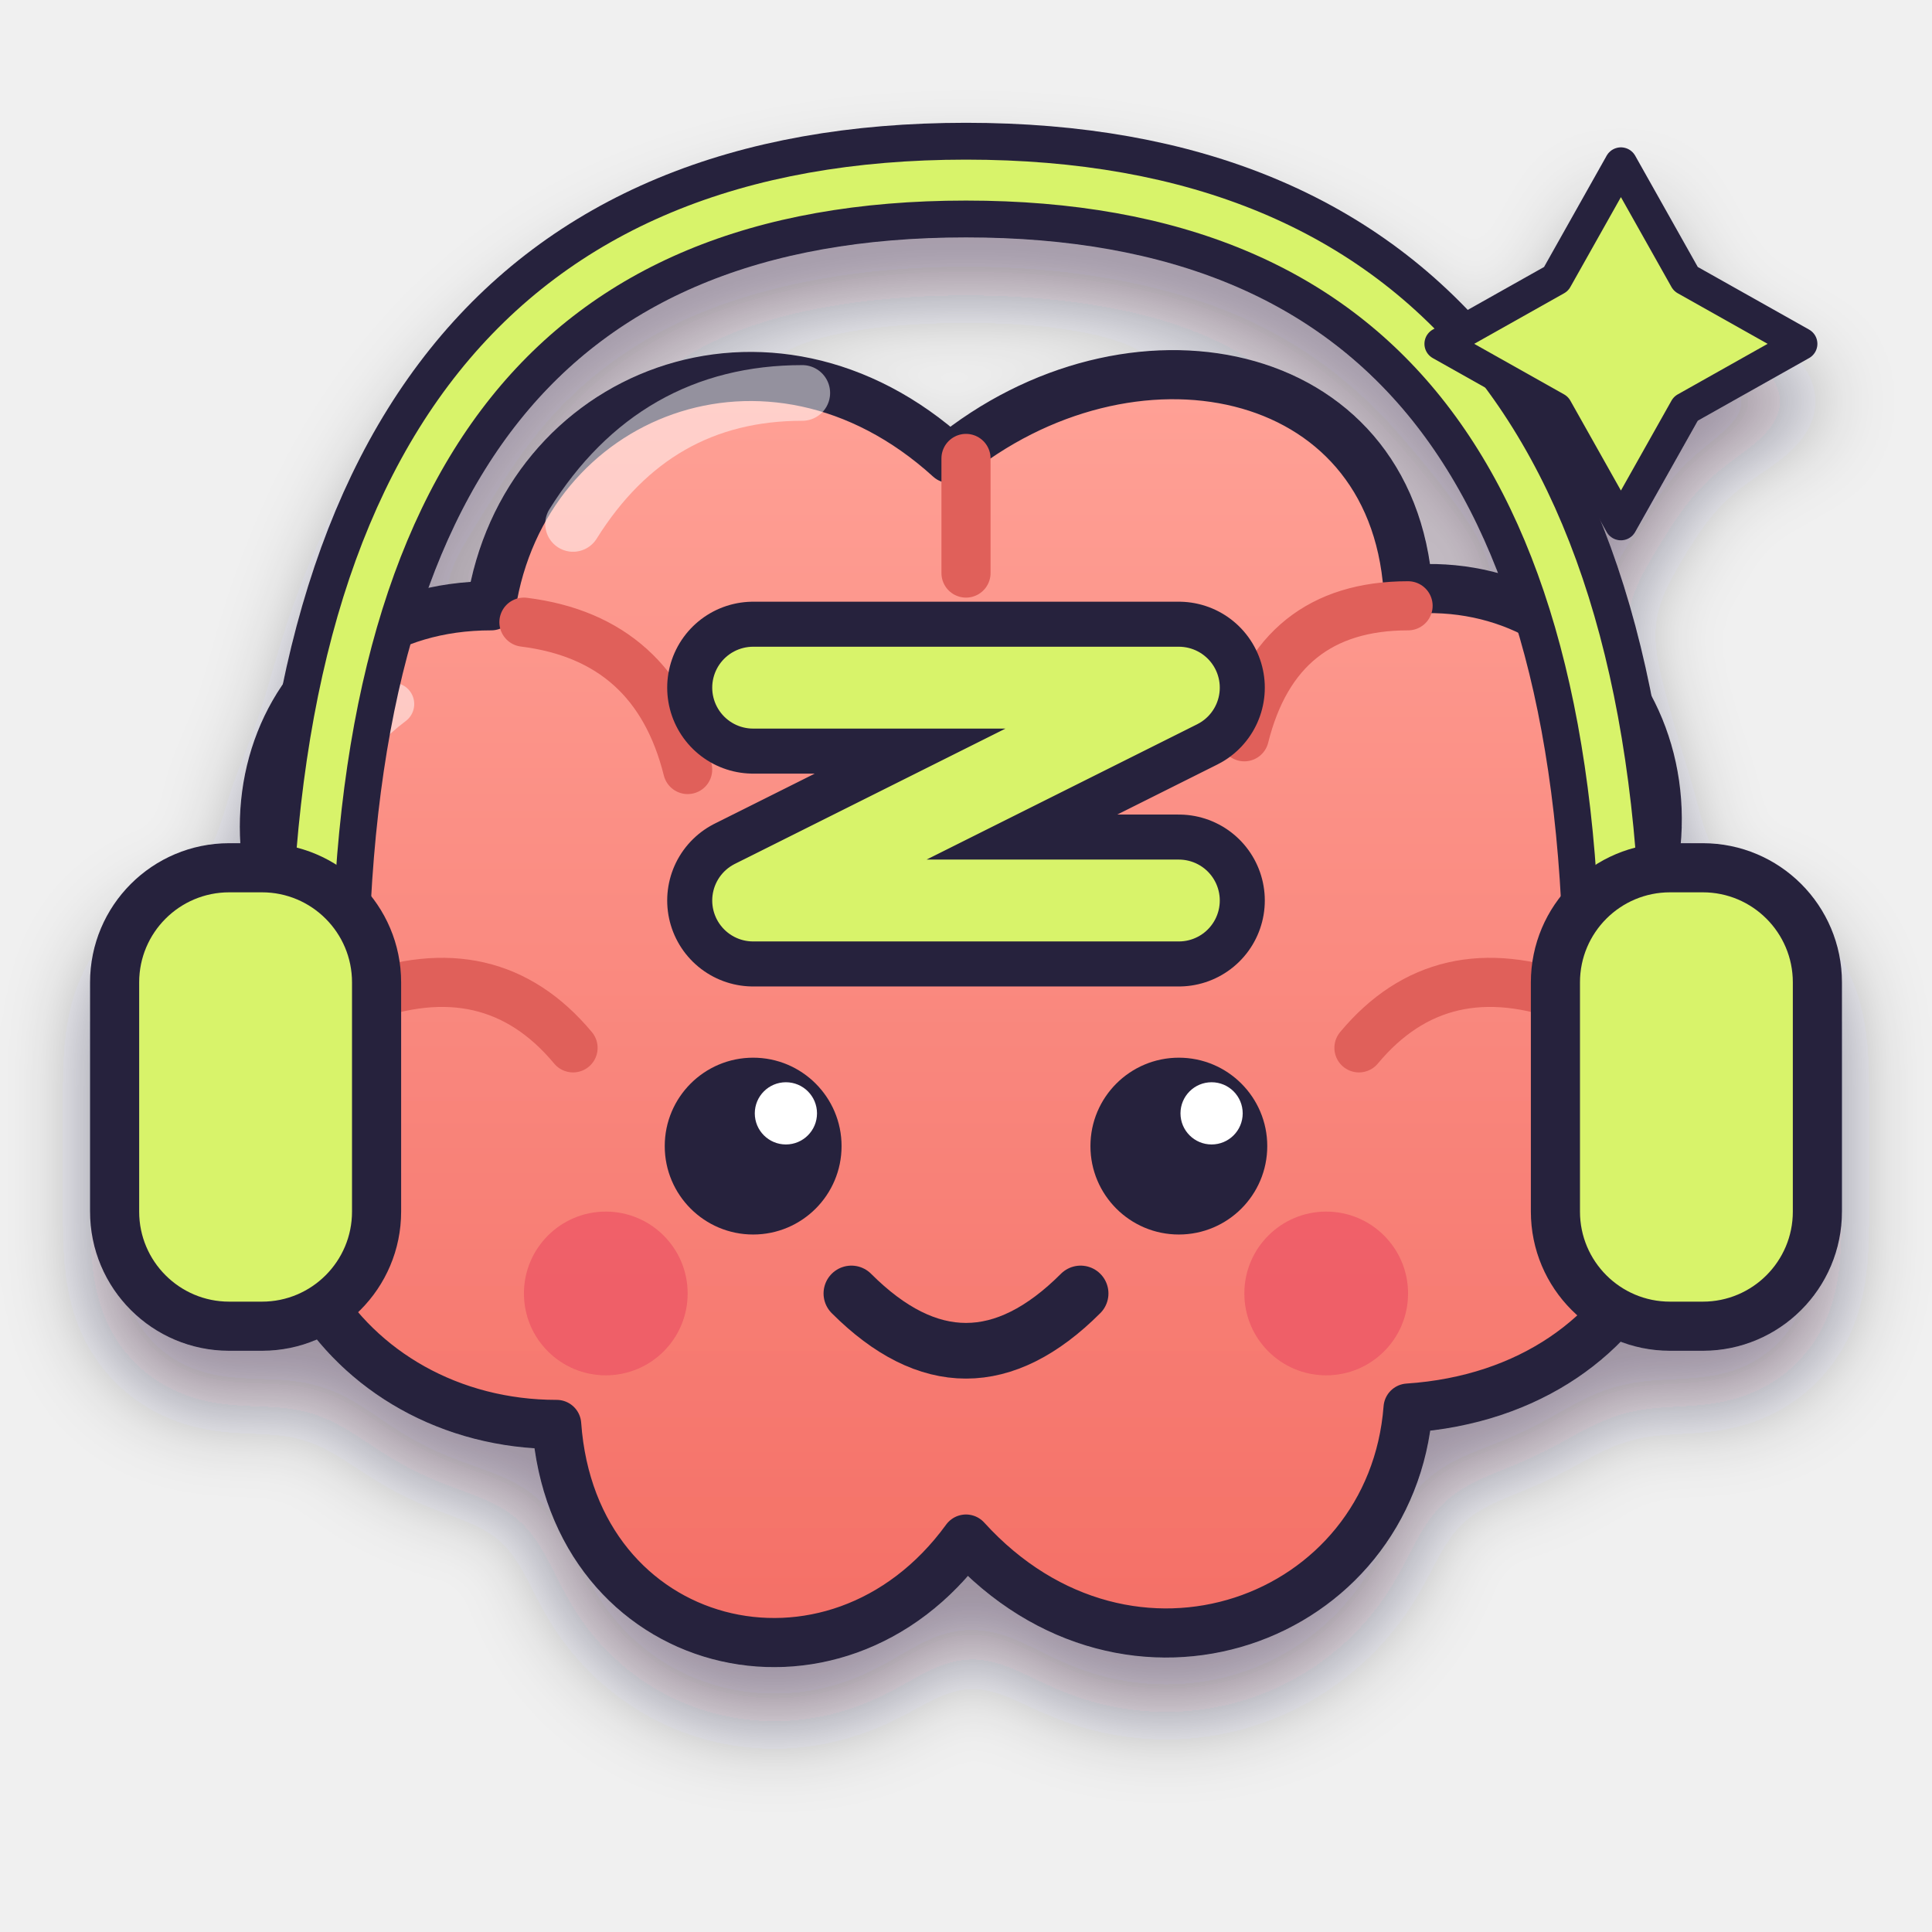
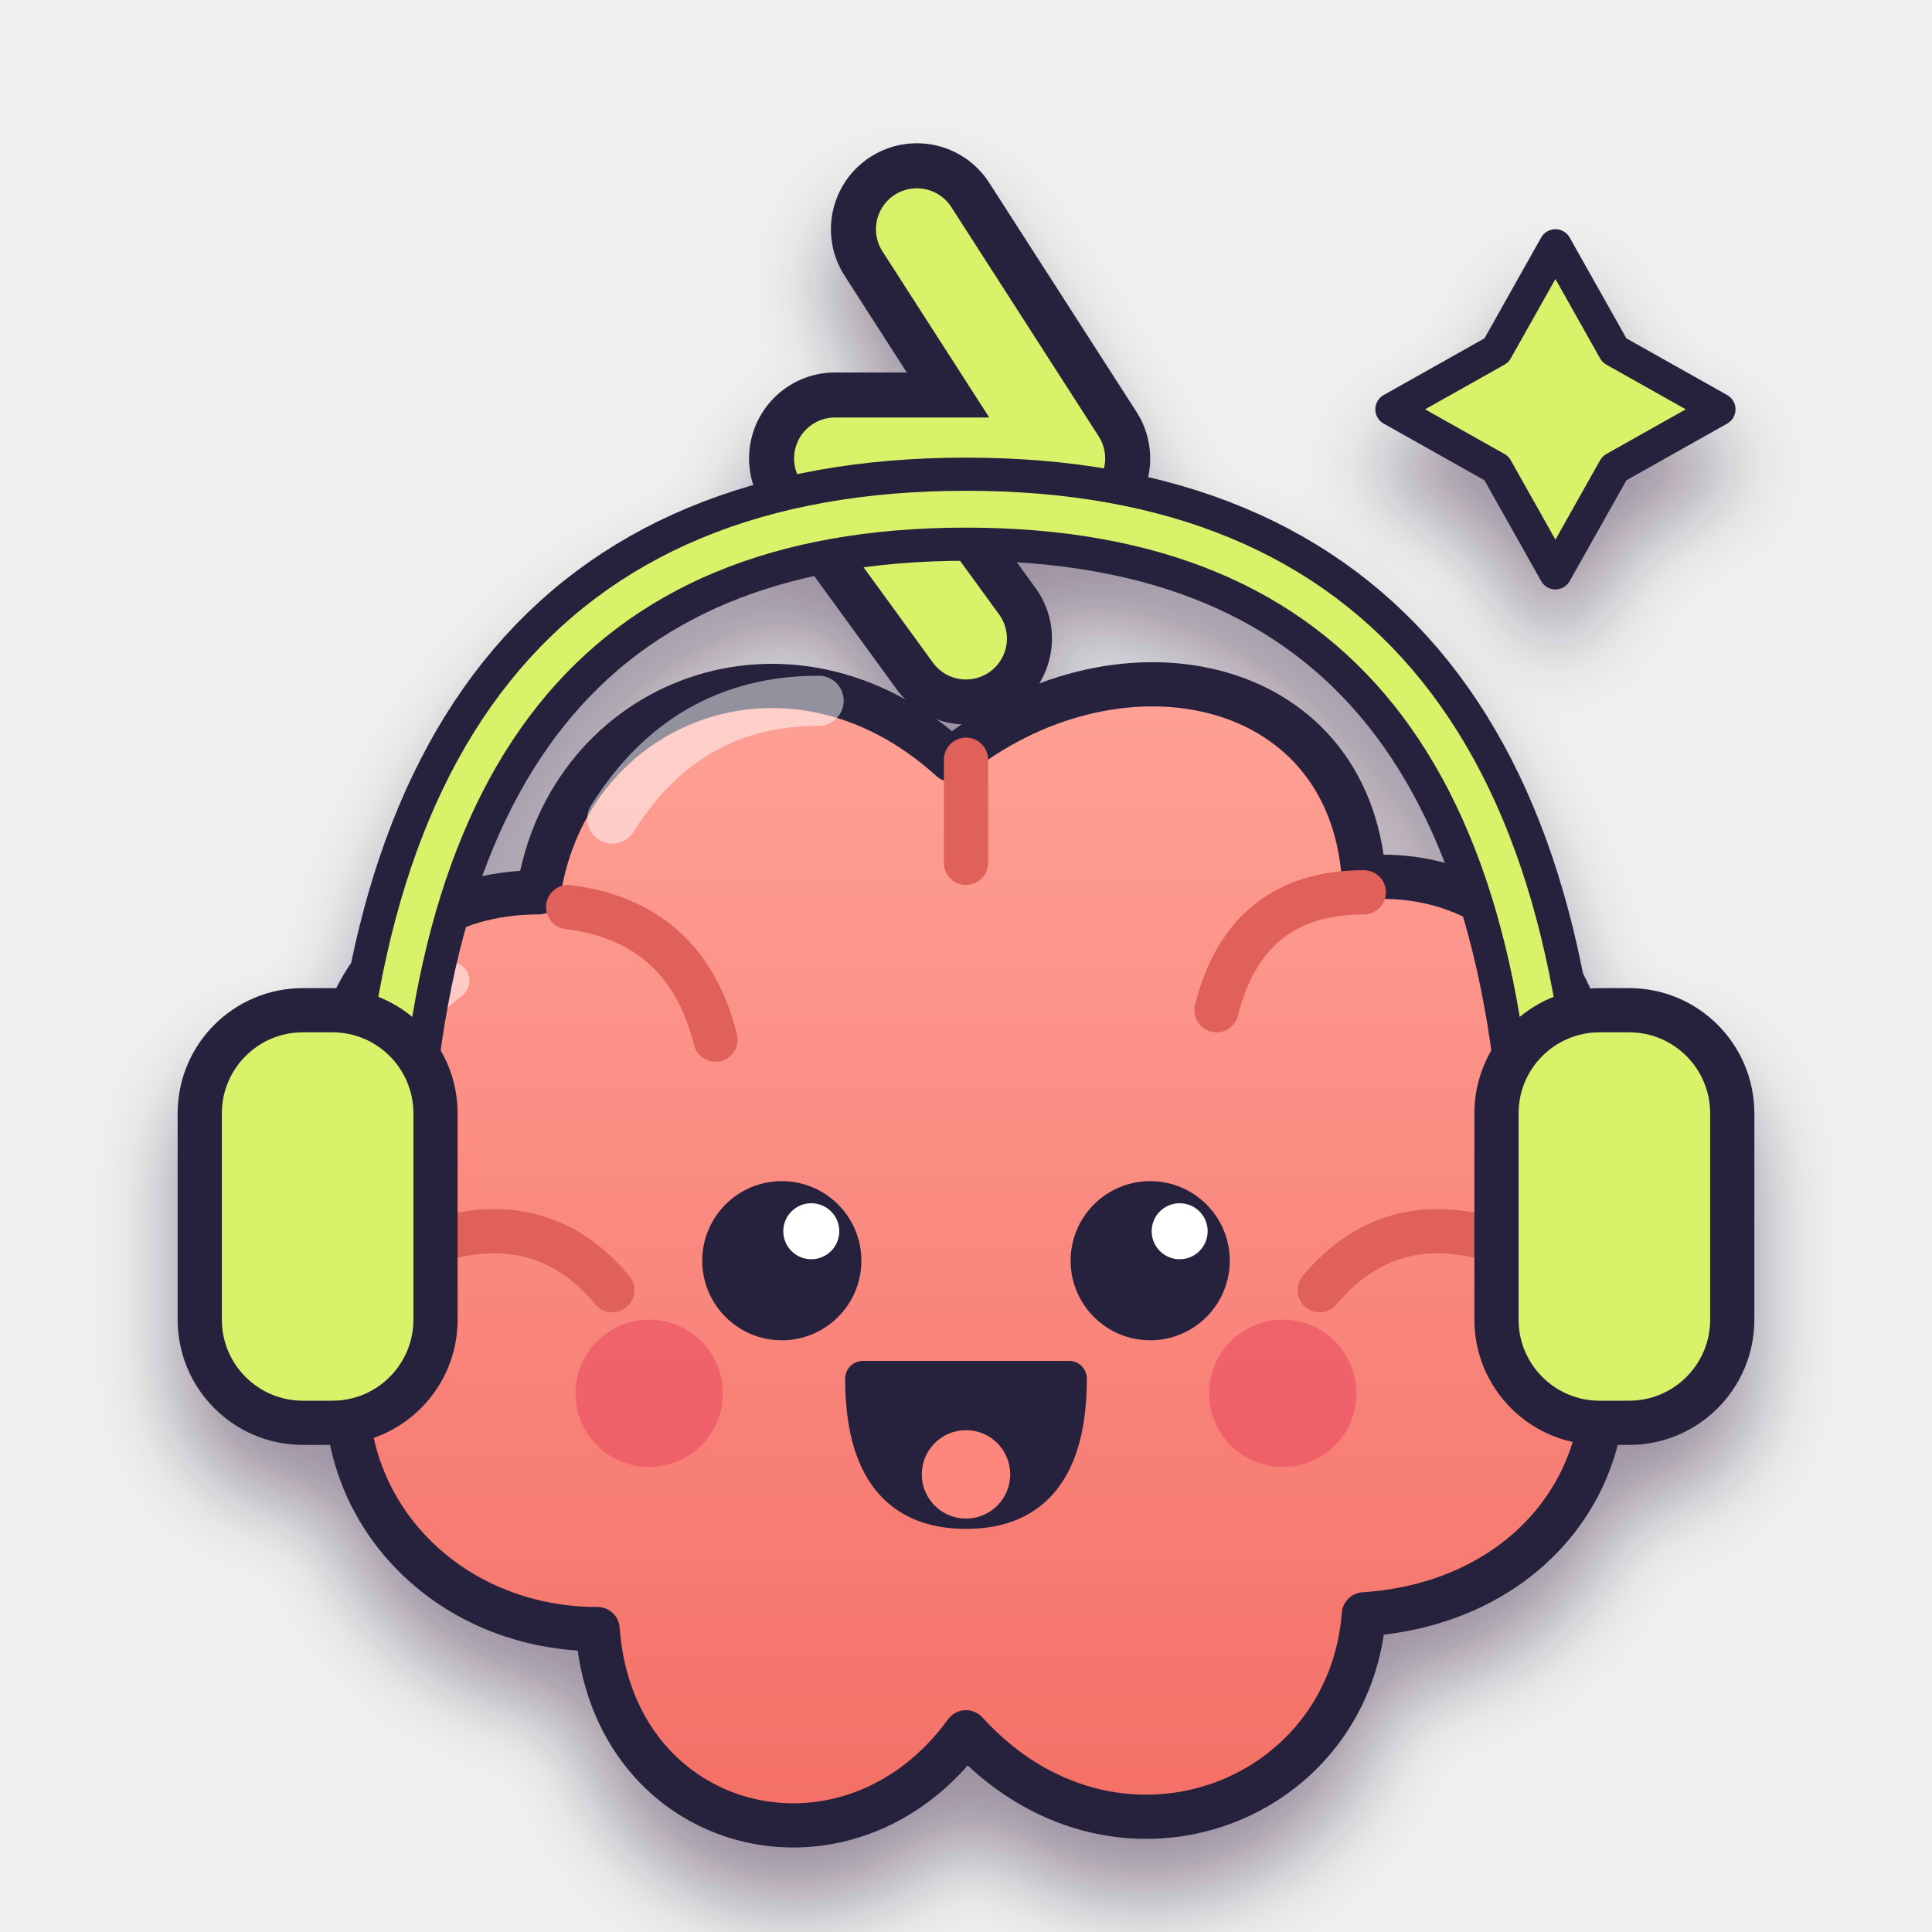
<svg xmlns="http://www.w3.org/2000/svg" viewBox="5 1 118 118" fill="none" stroke-linecap="round" stroke-linejoin="round">
  <defs>
    <linearGradient id="z-r" x1="0" y1="0" x2="0" y2="1">
      <stop offset="0" stop-color="#ffa196" />
      <stop offset="1" stop-color="#f46f66" />
    </linearGradient>
    <filter id="z-s" x="-20%" y="-20%" width="140%" height="140%">
      <feDropShadow dx="0" dy="3.5" stdDeviation="2.5" flood-color="#140c28" flood-opacity=".4" />
    </filter>
  </defs>
  <g filter="url(#z-s)">
    <g>
-       <path d="M63 29C52 19 37 25 35 38C22 38 17 52 25 62C17 75 26 88 39 88C40 102 56 106 64 95C74 106 90 100 91 87C106 86 112 71 103 61C111 49 103 36 91 37C90 23 74 20 63 29Z" fill="url(#z-r)" stroke="#28223d" stroke-width="3" />
-       <path d="M37 39q8 1 10 9M27 62q8-3 13 3M91 38q-8 0-10 8M101 62q-8-3-13 3M64 29v7" stroke="#e0605a" stroke-width="3" fill="none" />
-       <path d="M40 33q5-8 14-8" stroke="#fff" stroke-opacity=".5" stroke-width="3.4" fill="none" />
-       <path d="M24 52q1-5 5-8" stroke="#fff" stroke-opacity=".5" stroke-width="2.6" fill="none" />
      <g class="zp">
-         <path d="M51 43H77L51 56H77" stroke="#28223d" stroke-width="10.5" fill="none" />
-         <path d="M51 43H77L51 56H77" stroke="#d8f36a" stroke-width="5" fill="none" />
+         <path d="M64 40L56 29H70L61 15" stroke="#28223d" stroke-width="10.5" fill="none" />
+         <path d="M64 40L56 29H70L61 15" stroke="#d8f36a" stroke-width="5" fill="none" />
      </g>
-       <g class="bk">
-         <circle cx="51" cy="71" r="5.4" fill="#28223d" />
-         <circle cx="53" cy="69" r="1.9" fill="#fff" />
-         <circle cx="77" cy="71" r="5.4" fill="#28223d" />
-         <circle cx="79" cy="69" r="1.9" fill="#fff" />
+       <g transform="translate(64 78) scale(.9) translate(-64 -63)">
+         <path d="M63 29C52 19 37 25 35 38C22 38 17 52 25 62C17 75 26 88 39 88C40 102 56 106 64 95C74 106 90 100 91 87C106 86 112 71 103 61C111 49 103 36 91 37C90 23 74 20 63 29Z" fill="url(#z-r)" stroke="#28223d" stroke-width="3" />
+         <path d="M37 39q8 1 10 9M27 62q8-3 13 3M91 38q-8 0-10 8M101 62q-8-3-13 3M64 29v7" stroke="#e0605a" stroke-width="3" fill="none" />
+         <path d="M40 33q5-8 14-8" stroke="#fff" stroke-opacity=".5" stroke-width="3.4" fill="none" />
+         <path d="M24 52q1-5 5-8" stroke="#fff" stroke-opacity=".5" stroke-width="2.6" fill="none" />
+         <g class="bk">
+           <circle cx="51.5" cy="63" r="5.4" fill="#28223d" />
+           <circle cx="53.5" cy="61" r="1.9" fill="#fff" />
+           <circle cx="76.5" cy="63" r="5.4" fill="#28223d" />
+           <circle cx="78.5" cy="61" r="1.9" fill="#fff" />
+         </g>
+         <circle cx="42.5" cy="72" r="5" fill="#e8475f" fill-opacity=".55" />
+         <circle cx="85.5" cy="72" r="5" fill="#e8475f" fill-opacity=".55" />
+         <path d="M57 71h14q0 9-7 9t-7-9Z" fill="#28223d" stroke="#28223d" stroke-width="2.4" />
+         <circle cx="64" cy="77.5" r="3" fill="#ff867c" />
+         <path d="M24 62Q24 12 64 12Q104 12 104 62" stroke="#28223d" stroke-width="7" />
+         <path d="M24 62Q24 12 64 12Q104 12 104 62" stroke="#d8f36a" stroke-width="2.5" />
+         <g transform="translate(0 -8)">
+           <rect x="12" y="54" width="16" height="28" rx="7" fill="#d8f36a" stroke="#28223d" stroke-width="3" />
+           <rect x="100" y="54" width="16" height="28" rx="7" fill="#d8f36a" stroke="#28223d" stroke-width="3" />
+         </g>
      </g>
-       <circle cx="42" cy="80" r="5" fill="#e8475f" fill-opacity=".55" />
-       <circle cx="86" cy="80" r="5" fill="#e8475f" fill-opacity=".55" />
-       <path d="M57 80q7 7 14 0" stroke="#28223d" stroke-width="3.4" fill="none" />
-       <path d="M24 62Q24 12 64 12Q104 12 104 62" stroke="#28223d" stroke-width="7" />
-       <path d="M24 62Q24 12 64 12Q104 12 104 62" stroke="#d8f36a" stroke-width="2.5" />
-       <rect x="12" y="54" width="16" height="28" rx="7" fill="#d8f36a" stroke="#28223d" stroke-width="3" />
-       <rect x="100" y="54" width="16" height="28" rx="7" fill="#d8f36a" stroke="#28223d" stroke-width="3" />
    </g>
    <g class="tw">
-       <path d="M104 11L107.96 18.04L115 22L107.96 25.96L104 33L100.04 25.96L93 22L100.04 18.04Z" fill="#d8f36a" stroke="#28223d" stroke-width="2" />
+       <path d="M100 16L103.6 22.4L110 26L103.6 29.6L100 36L96.4 29.6L90 26L96.4 22.4Z" fill="#d8f36a" stroke="#28223d" stroke-width="2" />
    </g>
  </g>
</svg>
